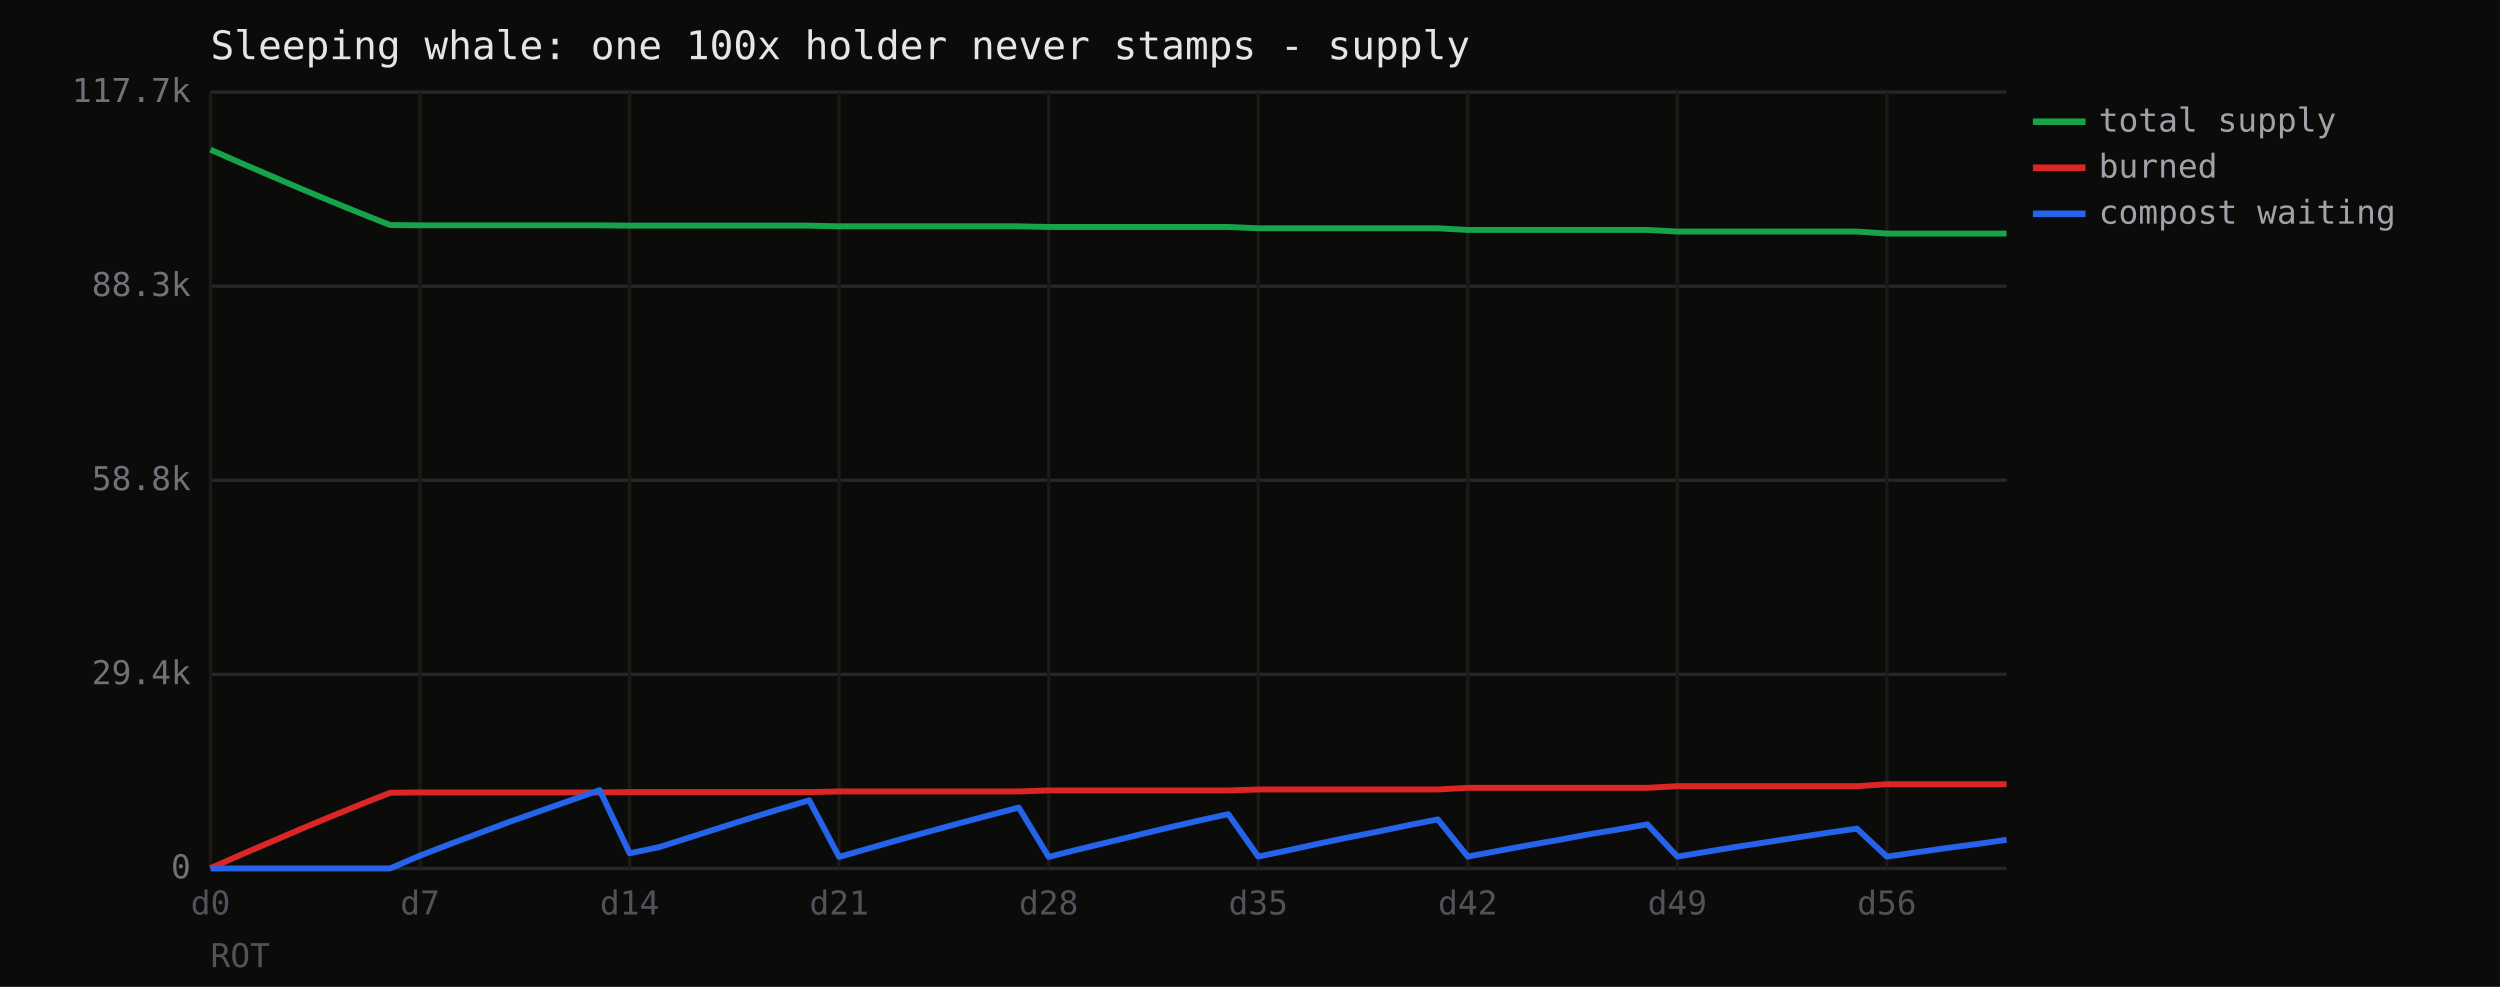
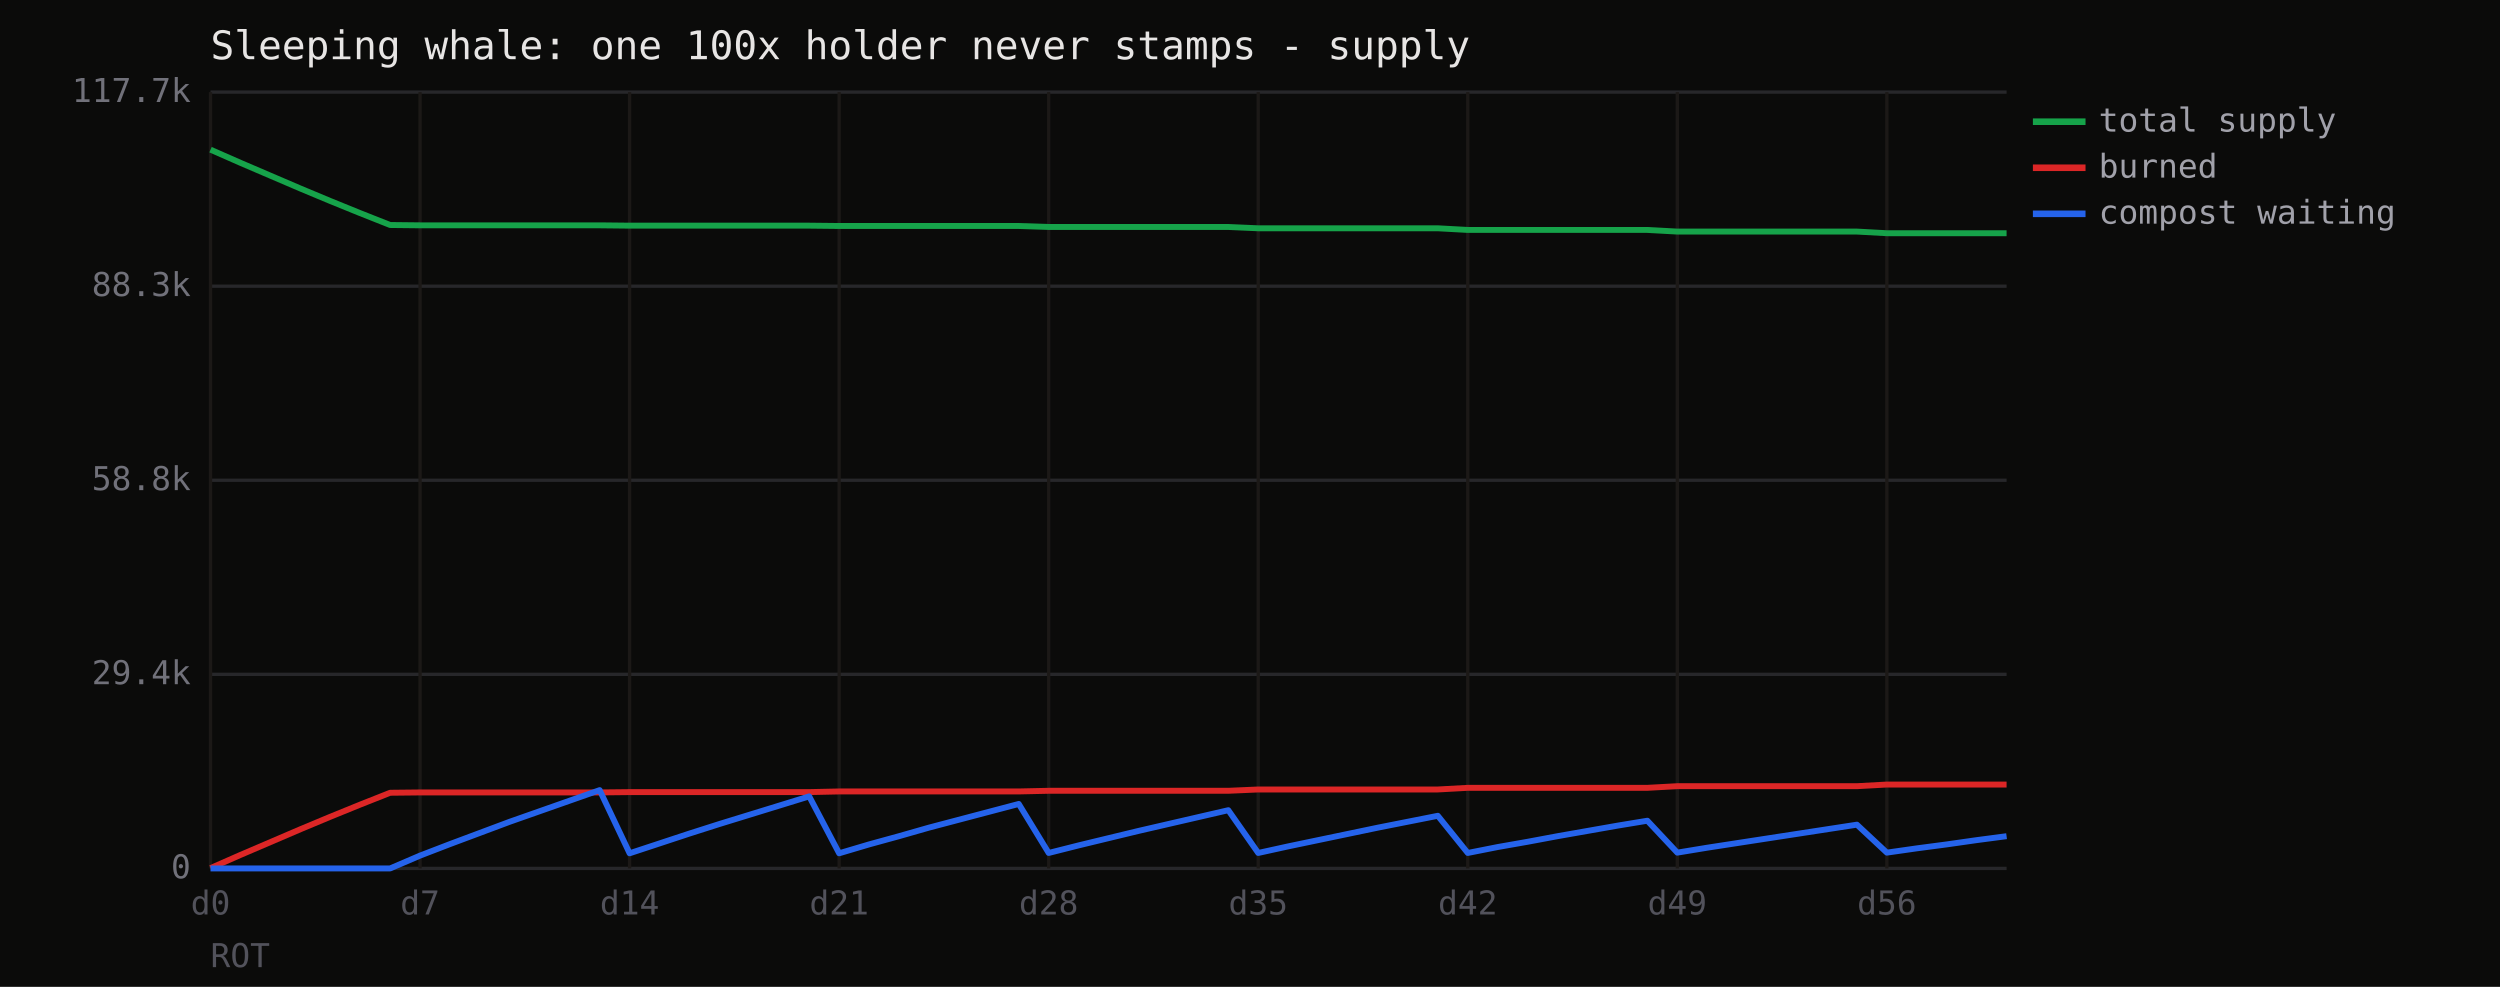
<svg xmlns="http://www.w3.org/2000/svg" viewBox="0 0 760 300" font-family="IBM Plex Mono, ui-monospace, monospace" font-size="10">
  <rect width="760" height="300" fill="#0b0b0a" />
  <text x="64" y="18" fill="#e7e5e4" font-size="12">Sleeping whale: one 100x holder never stamps - supply</text>
  <line x1="64" y1="264.0" x2="610" y2="264.0" stroke="#27272a" stroke-width="1" />
  <text x="58" y="267.0" fill="#71717a" text-anchor="end">0</text>
  <line x1="64" y1="205.0" x2="610" y2="205.0" stroke="#27272a" stroke-width="1" />
  <text x="58" y="208.0" fill="#71717a" text-anchor="end">29.4k</text>
  <line x1="64" y1="146.0" x2="610" y2="146.0" stroke="#27272a" stroke-width="1" />
  <text x="58" y="149.0" fill="#71717a" text-anchor="end">58.8k</text>
  <line x1="64" y1="87.0" x2="610" y2="87.0" stroke="#27272a" stroke-width="1" />
  <text x="58" y="90.0" fill="#71717a" text-anchor="end">88.3k</text>
  <line x1="64" y1="28.0" x2="610" y2="28.0" stroke="#27272a" stroke-width="1" />
  <text x="58" y="31.0" fill="#71717a" text-anchor="end">117.7k</text>
  <line x1="64.0" y1="28" x2="64.0" y2="264" stroke="#1c1917" stroke-width="1" />
  <text x="64.0" y="278" fill="#52525b" text-anchor="middle">d0</text>
  <line x1="127.7" y1="28" x2="127.7" y2="264" stroke="#1c1917" stroke-width="1" />
  <text x="127.7" y="278" fill="#52525b" text-anchor="middle">d7</text>
  <line x1="191.4" y1="28" x2="191.4" y2="264" stroke="#1c1917" stroke-width="1" />
  <text x="191.4" y="278" fill="#52525b" text-anchor="middle">d14</text>
  <line x1="255.1" y1="28" x2="255.1" y2="264" stroke="#1c1917" stroke-width="1" />
  <text x="255.1" y="278" fill="#52525b" text-anchor="middle">d21</text>
  <line x1="318.8" y1="28" x2="318.8" y2="264" stroke="#1c1917" stroke-width="1" />
  <text x="318.8" y="278" fill="#52525b" text-anchor="middle">d28</text>
  <line x1="382.5" y1="28" x2="382.5" y2="264" stroke="#1c1917" stroke-width="1" />
  <text x="382.5" y="278" fill="#52525b" text-anchor="middle">d35</text>
  <line x1="446.2" y1="28" x2="446.2" y2="264" stroke="#1c1917" stroke-width="1" />
  <text x="446.2" y="278" fill="#52525b" text-anchor="middle">d42</text>
  <line x1="509.9" y1="28" x2="509.9" y2="264" stroke="#1c1917" stroke-width="1" />
  <text x="509.9" y="278" fill="#52525b" text-anchor="middle">d49</text>
  <line x1="573.6" y1="28" x2="573.6" y2="264" stroke="#1c1917" stroke-width="1" />
  <text x="573.6" y="278" fill="#52525b" text-anchor="middle">d56</text>
-   <polyline points="64.0,45.5 73.1,49.5 82.2,53.4 91.3,57.3 100.4,61.1 109.5,64.8 118.6,68.4 127.7,68.5 136.8,68.5 145.9,68.5 155.0,68.5 164.1,68.5 173.2,68.5 182.3,68.5 191.4,68.6 200.5,68.6 209.6,68.6 218.7,68.6 227.8,68.6 236.9,68.6 246.0,68.6 255.1,68.8 264.2,68.8 273.3,68.8 282.4,68.8 291.5,68.8 300.6,68.8 309.7,68.8 318.8,69.0 327.9,69.0 337.0,69.0 346.1,69.0 355.2,69.0 364.3,69.0 373.4,69.0 382.5,69.4 391.6,69.4 400.7,69.4 409.8,69.4 418.9,69.4 428.0,69.4 437.1,69.4 446.2,69.9 455.3,69.9 464.4,69.9 473.5,69.9 482.6,69.9 491.7,69.9 500.8,69.9 509.9,70.4 519.0,70.4 528.1,70.4 537.2,70.4 546.3,70.4 555.4,70.4 564.5,70.4 573.6,71.0 582.7,71.0 591.8,71.0 600.9,71.0 610.0,71.0" fill="none" stroke="#16a34a" stroke-width="1.8" stroke-linejoin="round" />
+   <polyline points="64.0,45.5 73.1,49.5 82.2,53.4 91.3,57.3 100.4,61.1 109.5,64.8 118.6,68.4 127.7,68.5 136.8,68.5 145.9,68.5 155.0,68.5 164.1,68.5 173.2,68.5 182.3,68.5 191.4,68.6 200.5,68.6 209.6,68.6 218.7,68.6 227.8,68.6 236.9,68.6 246.0,68.6 255.1,68.7 264.2,68.7 273.3,68.7 282.4,68.7 291.5,68.7 300.6,68.7 309.7,68.7 318.8,69.0 327.9,69.0 337.0,69.0 346.1,69.0 355.2,69.0 364.3,69.0 373.4,69.0 382.5,69.4 391.6,69.4 400.7,69.4 409.8,69.4 418.9,69.4 428.0,69.4 437.1,69.4 446.2,69.9 455.3,69.9 464.4,69.9 473.5,69.9 482.6,69.9 491.7,69.9 500.8,69.9 509.9,70.4 519.0,70.4 528.1,70.4 537.2,70.4 546.3,70.4 555.4,70.4 564.5,70.4 573.6,70.9 582.7,70.9 591.8,70.9 600.9,70.9 610.0,70.9" fill="none" stroke="#16a34a" stroke-width="1.8" stroke-linejoin="round" />
  <line x1="618" y1="37" x2="634" y2="37" stroke="#16a34a" stroke-width="2" />
  <text x="638" y="40" fill="#a1a1aa">total supply</text>
-   <polyline points="64.0,263.9 73.1,259.9 82.2,256.0 91.3,252.1 100.4,248.3 109.5,244.6 118.6,241.0 127.7,240.9 136.8,240.9 145.9,240.9 155.0,240.9 164.1,240.9 173.2,240.9 182.3,240.9 191.4,240.8 200.5,240.8 209.6,240.8 218.7,240.8 227.8,240.8 236.9,240.8 246.0,240.8 255.1,240.6 264.2,240.6 273.3,240.6 282.4,240.6 291.5,240.6 300.6,240.6 309.7,240.6 318.8,240.3 327.9,240.3 337.0,240.3 346.1,240.3 355.2,240.3 364.3,240.3 373.4,240.3 382.5,240.0 391.6,240.0 400.7,240.0 409.8,240.0 418.9,240.0 428.0,240.0 437.1,240.0 446.2,239.5 455.3,239.5 464.4,239.5 473.5,239.5 482.6,239.5 491.7,239.5 500.8,239.5 509.9,239.0 519.0,239.0 528.1,239.0 537.2,239.0 546.3,239.0 555.4,239.0 564.5,239.0 573.6,238.4 582.7,238.4 591.8,238.4 600.9,238.4 610.0,238.4" fill="none" stroke="#dc2626" stroke-width="1.8" stroke-linejoin="round" />
+   <polyline points="64.0,263.9 73.1,259.9 82.2,256.0 91.3,252.1 100.4,248.3 109.5,244.6 118.6,241.0 127.7,240.9 136.8,240.9 145.9,240.9 155.0,240.9 164.1,240.9 173.2,240.9 182.3,240.9 191.4,240.8 200.5,240.8 209.6,240.8 218.7,240.8 227.8,240.8 236.9,240.8 246.0,240.8 255.1,240.6 264.2,240.6 273.3,240.6 282.4,240.6 291.5,240.6 300.6,240.6 309.7,240.6 318.8,240.4 327.9,240.4 337.0,240.4 346.1,240.4 355.2,240.4 364.3,240.4 373.4,240.4 382.5,240.0 391.6,240.0 400.7,240.0 409.8,240.0 418.9,240.0 428.0,240.0 437.1,240.0 446.2,239.5 455.3,239.5 464.4,239.5 473.5,239.5 482.6,239.5 491.7,239.5 500.8,239.5 509.9,239.0 519.0,239.0 528.1,239.0 537.2,239.0 546.3,239.0 555.4,239.0 564.5,239.0 573.6,238.5 582.7,238.5 591.8,238.5 600.9,238.5 610.0,238.5" fill="none" stroke="#dc2626" stroke-width="1.8" stroke-linejoin="round" />
  <line x1="618" y1="51" x2="634" y2="51" stroke="#dc2626" stroke-width="2" />
  <text x="638" y="54" fill="#a1a1aa">burned</text>
-   <polyline points="64.0,264.0 73.1,264.0 82.2,264.0 91.3,264.0 100.4,264.0 109.5,264.0 118.6,264.0 127.7,260.1 136.8,256.6 145.9,253.2 155.0,249.8 164.1,246.6 173.2,243.4 182.3,240.2 191.4,259.4 200.5,257.5 209.6,254.6 218.7,251.7 227.8,248.8 236.9,246.0 246.0,243.3 255.1,260.5 264.2,257.9 273.3,255.3 282.4,252.8 291.5,250.3 300.6,247.9 309.7,245.5 318.8,260.5 327.9,258.2 337.0,256.0 346.1,253.8 355.2,251.6 364.3,249.5 373.4,247.5 382.5,260.4 391.6,258.5 400.7,256.5 409.8,254.6 418.9,252.8 428.0,250.9 437.1,249.1 446.2,260.4 455.3,258.7 464.4,257.0 473.5,255.4 482.6,253.7 491.7,252.2 500.8,250.6 509.9,260.4 519.0,258.9 528.1,257.4 537.2,256.0 546.3,254.6 555.4,253.2 564.5,251.9 573.6,260.4 582.7,259.1 591.8,257.8 600.9,256.6 610.0,255.3" fill="none" stroke="#2563eb" stroke-width="1.8" stroke-linejoin="round" />
+   <polyline points="64.0,264.0 73.1,264.0 82.2,264.0 91.3,264.0 100.4,264.0 109.5,264.0 118.6,264.0 127.7,260.1 136.8,256.6 145.9,253.2 155.0,249.8 164.1,246.6 173.2,243.4 182.3,240.2 191.4,259.4 200.5,256.4 209.6,253.4 218.7,250.5 227.8,247.7 236.9,244.9 246.0,242.1 255.1,259.4 264.2,256.7 273.3,254.2 282.4,251.6 291.5,249.2 300.6,246.8 309.7,244.4 318.8,259.3 327.9,257.0 337.0,254.8 346.1,252.6 355.2,250.5 364.3,248.4 373.4,246.3 382.5,259.3 391.6,257.3 400.7,255.4 409.8,253.5 418.9,251.6 428.0,249.8 437.1,248.0 446.2,259.3 455.3,257.5 464.4,255.9 473.5,254.2 482.6,252.6 491.7,251.0 500.8,249.5 509.9,259.2 519.0,257.7 528.1,256.3 537.2,254.9 546.3,253.5 555.4,252.1 564.5,250.7 573.6,259.2 582.7,257.9 591.8,256.7 600.9,255.4 610.0,254.2" fill="none" stroke="#2563eb" stroke-width="1.8" stroke-linejoin="round" />
  <line x1="618" y1="65" x2="634" y2="65" stroke="#2563eb" stroke-width="2" />
  <text x="638" y="68" fill="#a1a1aa">compost waiting</text>
  <text x="64" y="294" fill="#52525b">ROT</text>
</svg>
